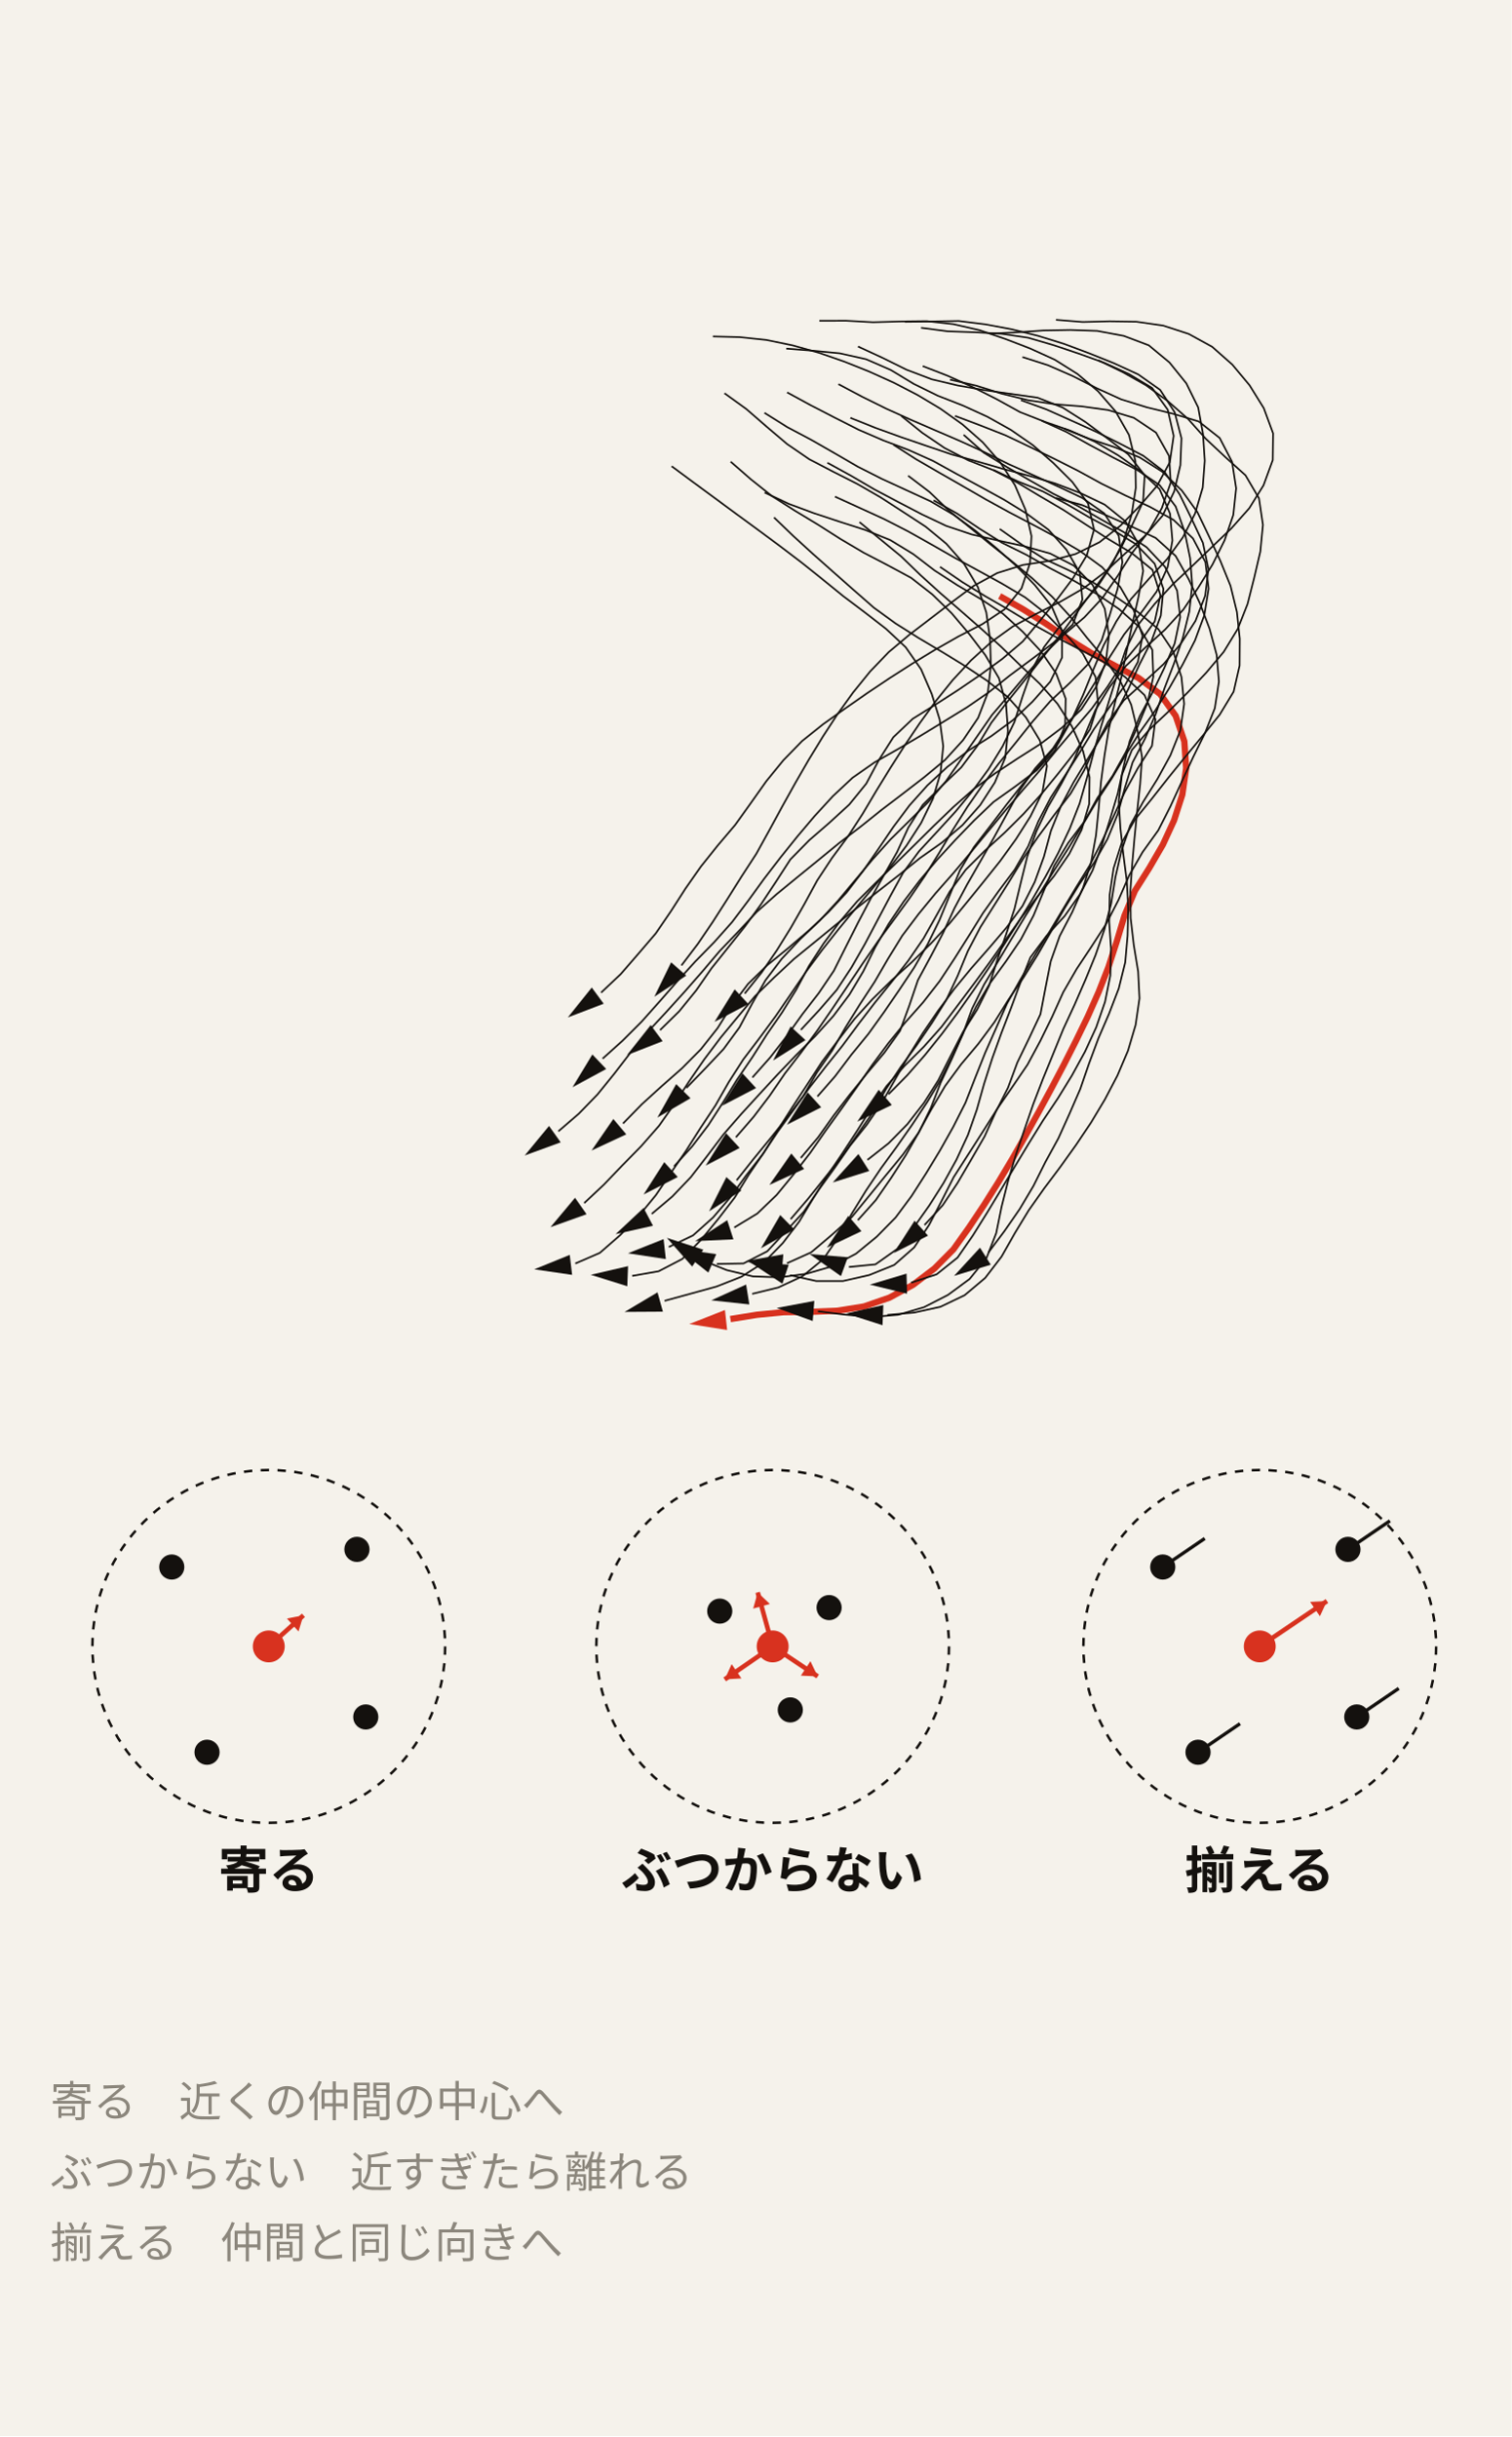
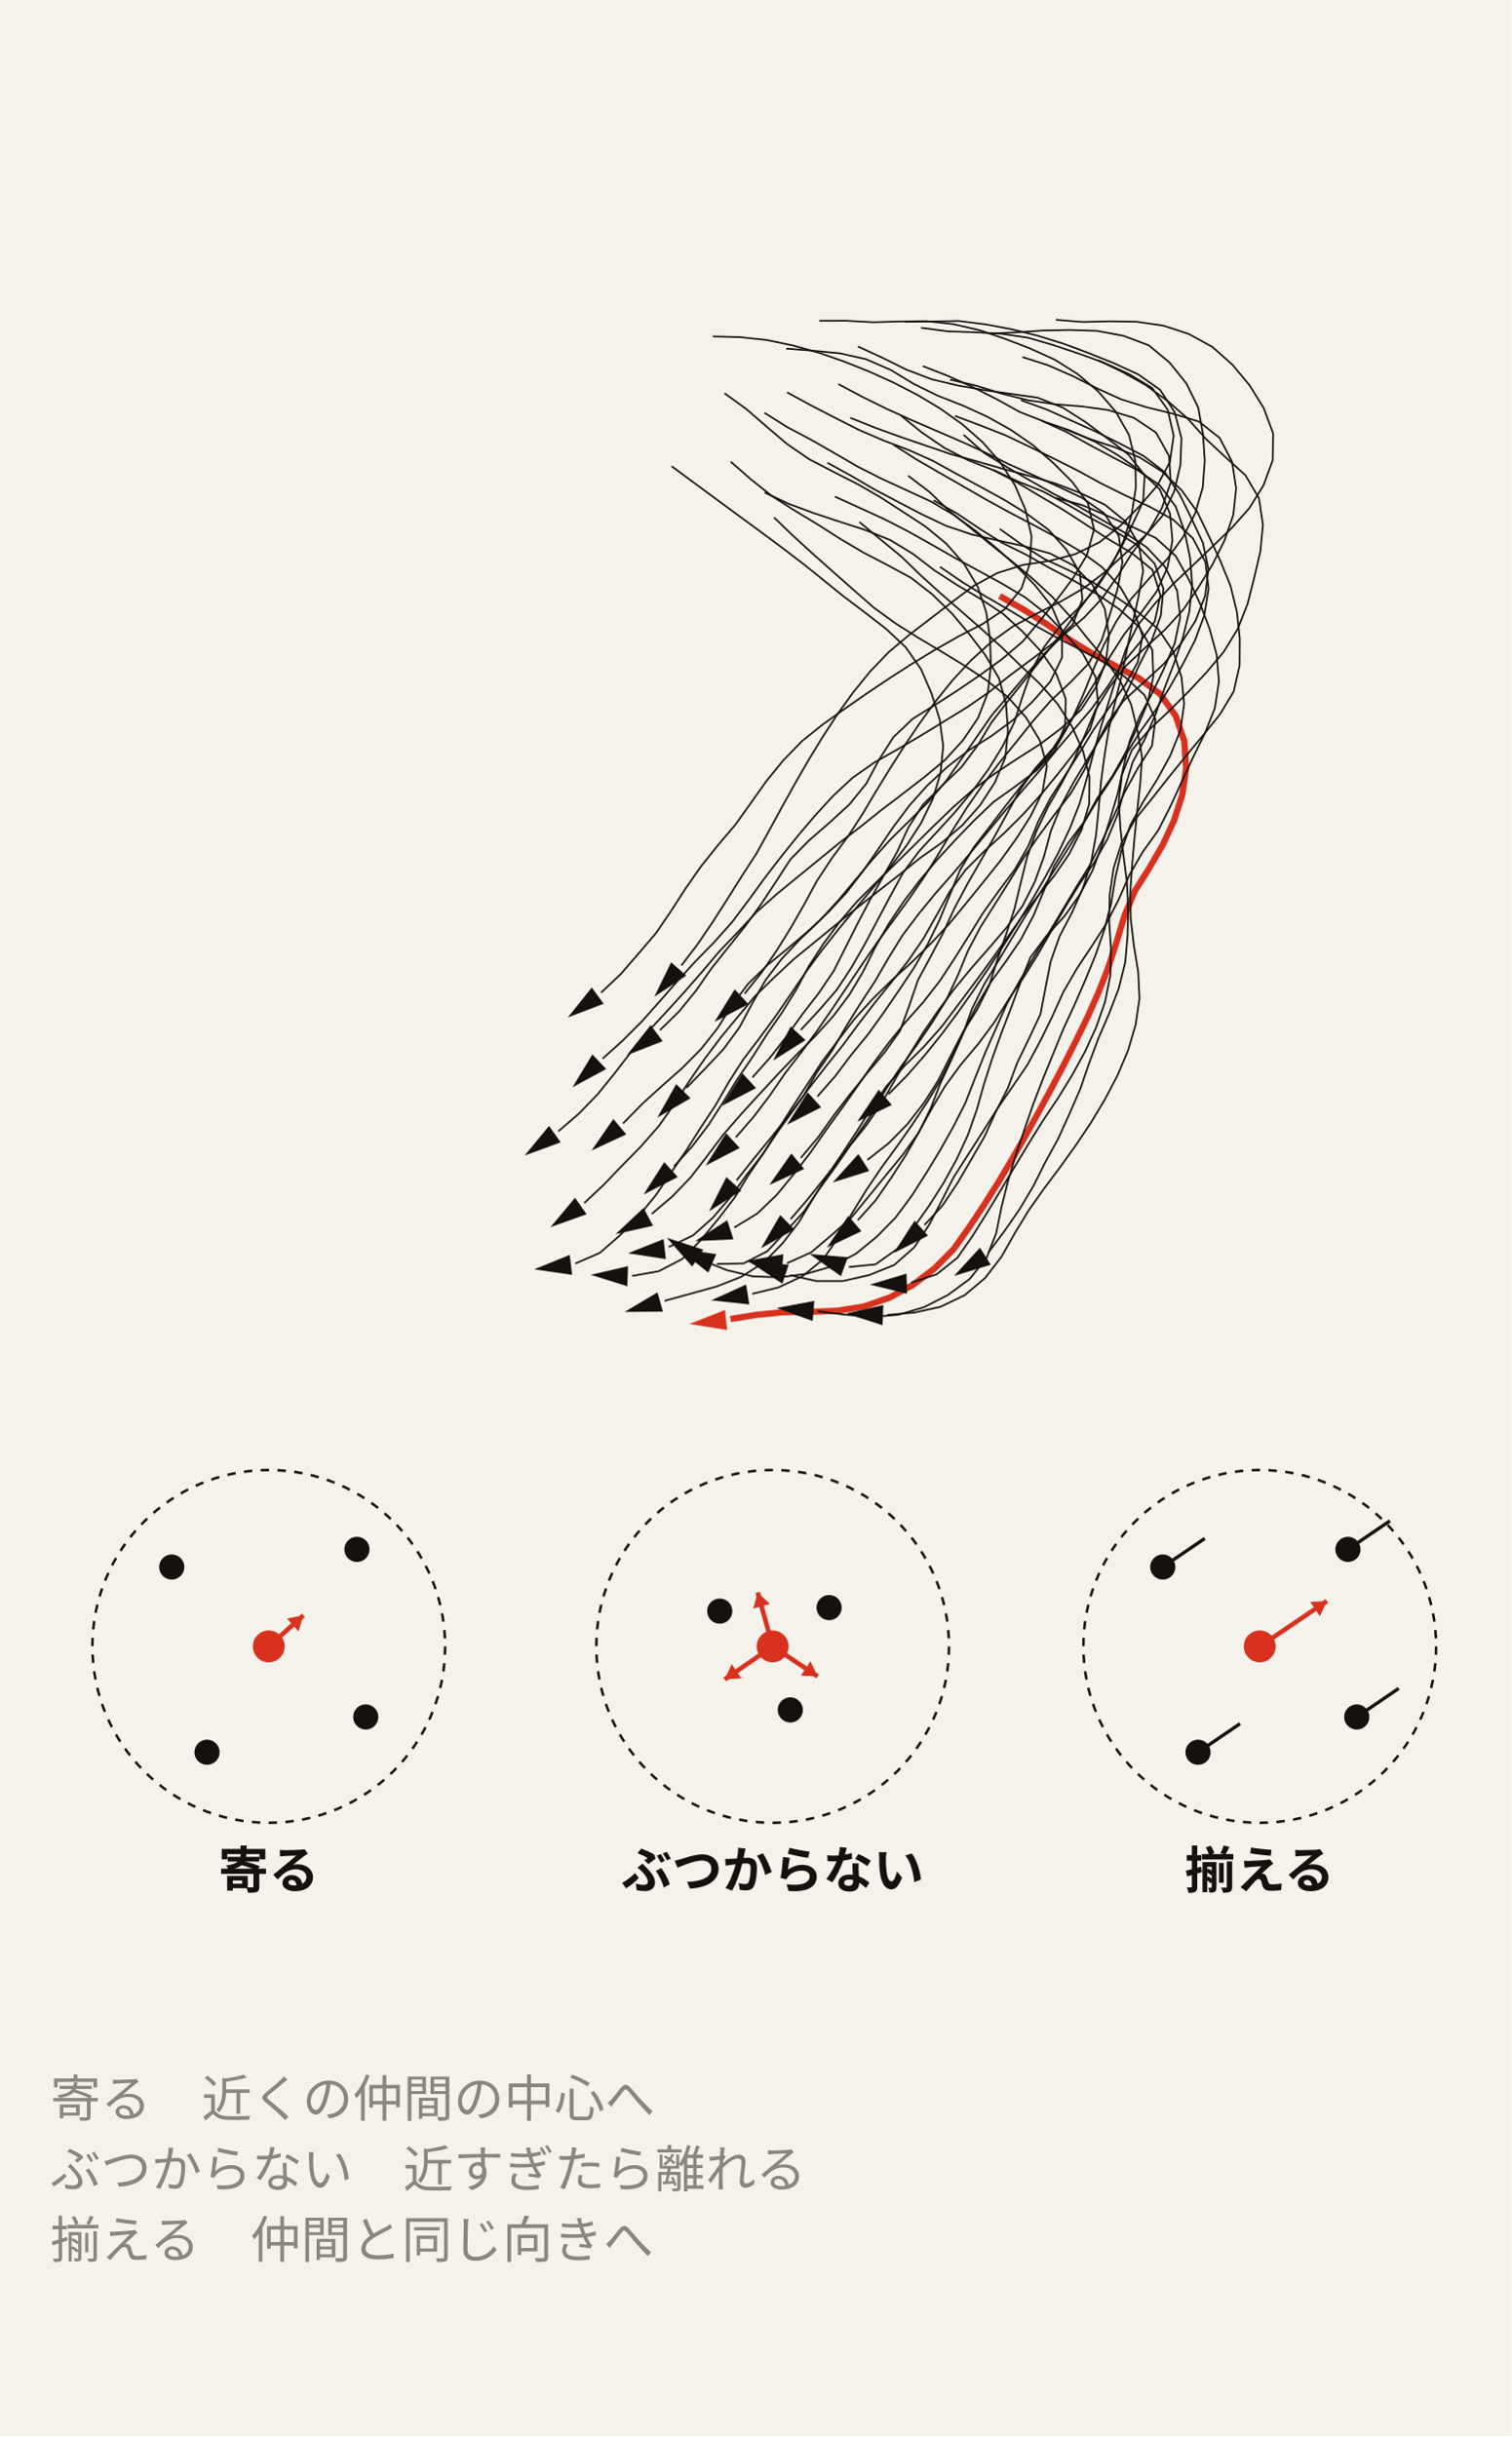
<svg xmlns="http://www.w3.org/2000/svg" viewBox="0 0 180 290" role="img">
  <rect x="0" y="0" width="180" height="290" fill="#f5f2eb" />
  <polyline points="119.03,70.96 121.82,72.53 124.53,74.24 127.18,76.05 129.91,77.73 132.73,79.24 135.57,80.71 138.14,82.62 139.99,85.22 141.02,88.25 141.24,91.44 140.78,94.60 139.80,97.65 138.46,100.56 136.85,103.33 135.14,106.04 133.90,108.99 132.98,112.06 131.99,115.11 130.82,118.09 129.52,121.02 128.12,123.90 126.67,126.76 125.18,129.59 123.66,132.41 122.10,135.22 120.51,138.00 118.87,140.75 117.16,143.46 115.38,146.13 113.52,148.74 111.27,151.01 108.72,152.95 105.91,154.48 102.89,155.53 99.73,156.04 96.52,156.17 93.32,156.21 90.13,156.52 86.97,157.03" fill="none" stroke="#d8321f" stroke-width="0.75" stroke-linejoin="round" />
  <polyline points="109.67,39.02 112.84,39.44 116.04,39.55 119.24,39.73 122.41,40.20 125.48,41.10 128.52,42.12 131.53,43.21 134.45,44.54 137.19,46.19 139.04,48.77 139.75,51.88 139.29,55.03 137.77,57.84 135.68,60.26 133.44,62.55 130.93,64.54 128.06,65.95 124.97,66.77 121.80,67.25 118.75,68.21 115.94,69.74 113.37,71.66 110.83,73.61 108.28,75.56 105.83,77.62 103.61,79.93 101.59,82.42 99.72,85.02 97.97,87.70 96.30,90.44 94.70,93.21 93.14,96.01 91.61,98.83 90.06,101.63 88.31,104.32 86.61,107.03 84.88,109.73 83.08,112.38 81.14,114.93" fill="none" stroke="#14110e" stroke-width="0.2" stroke-linejoin="round" />
  <polyline points="119.04,62.97 121.66,64.83 124.36,66.55 127.27,67.89 130.13,69.32 132.84,71.03 135.48,72.85 137.93,74.90 139.70,77.56 140.68,80.60 141.00,83.79 140.55,86.95 139.36,89.92 137.82,92.73 136.12,95.45 134.58,98.25 133.54,101.28 132.82,104.40 132.31,107.56 131.50,110.66 130.45,113.69 129.24,116.65 127.96,119.59 126.61,122.50 125.40,125.46 124.19,128.43 123.04,131.42 121.99,134.45 120.96,137.48 120.04,140.55 119.26,143.66 118.62,146.80 117.46,149.78 115.45,152.26 112.87,154.16 110.02,155.62 106.95,156.52 103.76,156.79 100.57,156.50 97.39,156.11" fill="none" stroke="#14110e" stroke-width="0.2" stroke-linejoin="round" />
  <polyline points="107.75,38.31 110.95,38.27 114.15,38.21 117.33,38.61 120.48,39.20 123.58,39.97 126.65,40.92 129.65,42.04 132.62,43.23 135.53,44.57 138.14,46.41 139.87,49.08 140.68,52.17 140.55,55.37 139.82,58.49 138.44,61.37 136.35,63.78 133.95,65.91 131.59,68.08 129.04,70.02 126.27,71.62 123.41,73.06 120.59,74.58 117.99,76.46 115.62,78.61 113.44,80.96 111.43,83.45 109.55,86.04 107.75,88.70 106.03,91.40 104.35,94.13 102.71,96.89 100.97,99.57 99.06,102.15 97.30,104.82 95.77,107.64 94.18,110.42 92.49,113.14 90.68,115.78 88.67,118.28" fill="none" stroke="#14110e" stroke-width="0.2" stroke-linejoin="round" />
  <polyline points="117.85,39.72 121.05,39.56 124.25,39.34 127.45,39.28 130.65,39.39 133.80,39.98 136.79,41.11 139.25,43.15 141.26,45.64 142.67,48.50 143.24,51.65 143.45,54.85 143.21,58.04 142.31,61.11 140.85,63.96 138.97,66.55 136.80,68.91 134.68,71.30 132.92,73.98 131.42,76.81 130.17,79.76 128.97,82.73 127.63,85.65 126.05,88.43 124.00,90.89 121.84,93.26 119.86,95.77 117.92,98.32 115.96,100.85 114.31,103.59 113.09,106.56 111.87,109.52 110.46,112.40 108.86,115.17 107.08,117.84 105.27,120.48 103.40,123.08 101.37,125.56 99.44,128.12 97.33,130.53" fill="none" stroke="#14110e" stroke-width="0.2" stroke-linejoin="round" />
  <polyline points="125.75,59.28 128.84,60.12 131.79,61.37 134.72,62.67 137.61,64.04 139.98,66.18 141.55,68.97 142.90,71.88 144.03,74.87 144.87,77.96 145.14,81.15 144.65,84.31 143.47,87.29 142.06,90.16 140.71,93.07 139.37,95.98 137.92,98.84 136.05,101.44 134.46,104.20 133.18,107.14 131.71,109.99 129.97,112.68 128.20,115.35 126.60,118.12 125.28,121.04 123.87,123.92 122.35,126.74 120.55,129.38 118.73,132.02 117.02,134.73 115.29,137.43 113.56,140.13 112.11,142.98 110.63,145.82 108.86,148.49 106.47,150.59 103.50,151.79 100.38,152.50 97.19,152.50 94.06,151.81" fill="none" stroke="#14110e" stroke-width="0.2" stroke-linejoin="round" />
  <polyline points="84.88,40.05 88.08,40.13 91.27,40.47 94.40,41.12 97.49,41.99 100.51,43.04 103.49,44.23 106.41,45.55 109.25,47.02 112.00,48.67 114.61,50.53 117.01,52.65 119.12,55.06 120.85,57.76 122.11,60.70 122.82,63.82 122.65,67.01 121.64,70.03 119.64,72.52 116.98,74.29 114.13,75.76 111.35,77.34 108.61,79.01 105.91,80.74 103.25,82.52 100.62,84.35 98.01,86.21 95.51,88.21 93.27,90.51 91.25,92.99 89.40,95.60 87.53,98.21 85.46,100.65 83.46,103.15 81.62,105.78 79.89,108.47 78.08,111.12 76.00,113.55 73.90,115.97 71.57,118.17" fill="none" stroke="#14110e" stroke-width="0.2" stroke-linejoin="round" />
  <polyline points="130.78,42.89 133.66,44.29 136.45,45.86 139.04,47.74 141.45,49.86 143.58,52.24 145.92,54.43 148.30,56.58 149.91,59.32 150.38,62.48 150.07,65.66 149.34,68.78 148.55,71.89 147.38,74.87 145.71,77.60 143.65,80.05 141.46,82.39 139.19,84.65 136.86,86.85 134.78,89.28 133.59,92.24 133.21,95.42 133.41,98.61 133.77,101.80 134.18,104.98 134.34,108.18 134.26,111.38 133.98,114.57 133.21,117.68 132.06,120.67 130.79,123.61 129.67,126.61 128.63,129.64 127.35,132.58 126.03,135.50 124.49,138.31 123.06,141.17 121.42,143.93 119.60,146.56 117.68,149.12" fill="none" stroke="#14110e" stroke-width="0.2" stroke-linejoin="round" />
  <polyline points="87.00,54.96 89.42,57.07 91.92,59.06 94.62,60.78 97.37,62.44 100.07,64.16 102.83,65.79 105.67,67.27 108.49,68.79 111.01,70.76 113.31,73.00 115.38,75.44 117.32,77.99 118.95,80.74 119.79,83.82 120.02,87.02 119.70,90.19 118.46,93.14 116.72,95.83 114.60,98.23 112.16,100.30 109.54,102.15 107.05,104.16 104.52,106.13 102.00,108.11 99.50,110.11 97.02,112.14 94.54,114.16 92.19,116.35 89.90,118.59 87.85,121.05 85.81,123.52 83.88,126.08 82.06,128.72 80.31,131.40 78.47,134.02 76.36,136.43 74.11,138.72 71.90,141.03 69.56,143.22" fill="none" stroke="#14110e" stroke-width="0.2" stroke-linejoin="round" />
  <polyline points="113.72,49.51 116.72,50.64 119.70,51.81 122.60,53.19 125.48,54.59 128.34,56.03 131.15,57.57 134.02,58.99 136.93,60.34 139.73,61.89 142.05,64.10 143.53,66.91 143.91,70.08 143.40,73.24 142.29,76.24 140.83,79.09 139.25,81.88 137.55,84.60 135.69,87.21 134.01,89.93 132.37,92.68 130.60,95.36 128.96,98.11 127.30,100.85 125.57,103.54 123.87,106.26 122.15,108.96 120.48,111.70 118.84,114.45 117.18,117.20 115.76,120.06 114.66,123.07 113.36,126.00 112.00,128.90 110.84,131.89 109.43,134.76 107.84,137.54 106.10,140.24 104.28,142.87 102.14,145.26" fill="none" stroke="#14110e" stroke-width="0.2" stroke-linejoin="round" />
  <polyline points="99.83,45.73 102.66,47.23 105.53,48.65 108.45,49.97 111.39,51.24 114.34,52.51 117.25,53.84 120.12,55.26 123.05,56.57 125.96,57.90 128.86,59.27 131.48,61.11 133.21,63.78 133.64,66.93 133.08,70.08 132.16,73.15 131.19,76.20 129.62,78.99 127.40,81.28 125.06,83.47 122.96,85.89 120.96,88.39 118.94,90.87 117.01,93.43 115.18,96.07 113.47,98.77 111.83,101.53 110.14,104.25 108.33,106.89 106.44,109.48 104.54,112.06 102.72,114.70 100.94,117.36 99.15,120.02 97.33,122.66 95.43,125.24 93.47,127.78 91.66,130.42 89.72,132.97 87.62,135.39" fill="none" stroke="#14110e" stroke-width="0.2" stroke-linejoin="round" />
  <polyline points="108.13,56.63 110.68,58.57 112.99,60.79 115.49,62.80 117.97,64.83 120.48,66.82 122.94,68.87 125.29,71.05 127.45,73.41 129.43,75.93 131.50,78.38 133.35,80.99 134.69,83.89 135.45,87.00 135.99,90.16 135.76,93.34 135.41,96.53 135.09,99.72 134.81,102.91 134.59,106.10 134.63,109.31 135.00,112.49 135.52,115.65 135.68,118.85 135.22,122.01 134.31,125.08 133.06,128.03 131.57,130.87 129.92,133.62 128.14,136.28 126.27,138.89 124.35,141.45 122.50,144.07 120.84,146.80 119.26,149.59 117.31,152.13 114.86,154.19 111.98,155.57 108.85,156.26 105.66,156.54" fill="none" stroke="#14110e" stroke-width="0.2" stroke-linejoin="round" />
  <polyline points="93.72,46.71 96.53,48.24 99.38,49.71 102.24,51.16 105.18,52.43 108.18,53.56 111.10,54.87 113.91,56.42 116.73,57.94 119.54,59.48 122.27,61.16 124.84,63.06 126.98,65.44 128.58,68.20 128.88,71.37 127.74,74.33 125.42,76.53 122.87,78.46 120.29,80.37 117.79,82.37 115.15,84.19 112.42,85.87 109.69,87.54 106.93,89.17 104.14,90.75 101.52,92.58 99.18,94.77 97.01,97.13 94.94,99.58 92.93,102.08 90.98,104.62 89.10,107.21 87.17,109.77 85.04,112.16 82.80,114.45 80.64,116.82 78.53,119.23 76.40,121.62 74.13,123.89 71.75,126.03" fill="none" stroke="#14110e" stroke-width="0.2" stroke-linejoin="round" />
  <polyline points="97.56,38.19 100.75,38.18 103.95,38.36 107.15,38.27 110.35,38.23 113.53,38.59 116.65,39.31 119.68,40.34 122.67,41.49 125.59,42.82 128.30,44.52 130.75,46.58 132.85,49.00 134.43,51.78 135.19,54.88 135.24,58.08 134.75,61.24 133.82,64.31 132.42,67.19 130.66,69.86 128.54,72.27 126.24,74.49 124.31,77.04 122.82,79.88 121.76,82.90 120.79,85.95 119.39,88.83 117.71,91.56 115.82,94.14 113.78,96.61 111.61,98.98 109.44,101.33 107.53,103.90 105.99,106.71 104.49,109.54 102.99,112.37 101.40,115.15 99.64,117.83 97.54,120.25 95.36,122.60" fill="none" stroke="#14110e" stroke-width="0.2" stroke-linejoin="round" />
  <polyline points="101.25,49.74 104.23,50.93 107.24,52.02 110.27,53.06 113.30,54.09 116.39,54.94 119.47,55.83 122.57,56.65 125.64,57.55 128.64,58.69 131.53,60.07 134.01,62.06 135.60,64.83 136.12,67.97 135.55,71.11 134.84,74.23 134.18,77.37 133.55,80.51 132.77,83.62 132.04,86.74 131.52,89.90 131.10,93.08 130.82,96.27 130.50,99.45 129.93,102.61 128.97,105.66 127.67,108.59 126.18,111.43 125.11,114.44 124.49,117.59 123.89,120.73 122.53,123.62 121.13,126.50 120.02,129.50 118.57,132.36 117.24,135.28 115.64,138.05 114.02,140.82 112.25,143.48 110.08,145.84" fill="none" stroke="#14110e" stroke-width="0.2" stroke-linejoin="round" />
  <polyline points="114.74,51.76 117.14,53.89 119.86,55.58 122.63,57.19 125.41,58.77 128.28,60.20 131.05,61.80 133.85,63.37 136.52,65.14 138.71,67.47 140.16,70.31 140.53,73.48 139.87,76.60 138.62,79.55 137.23,82.44 135.72,85.26 134.51,88.23 133.77,91.35 133.09,94.48 132.17,97.55 131.21,100.60 130.10,103.61 128.61,106.44 126.76,109.06 124.60,111.42 122.69,113.98 121.51,116.96 120.40,119.96 119.25,122.95 118.16,125.96 117.18,129.01 116.31,132.10 115.25,135.12 113.90,138.03 112.35,140.83 110.63,143.54 108.78,146.15 106.82,148.69 104.24,150.52 101.08,150.83" fill="none" stroke="#14110e" stroke-width="0.2" stroke-linejoin="round" />
  <polyline points="91.04,58.63 93.94,59.99 96.94,61.10 99.99,62.11 103.03,63.09 106.00,64.29 108.74,65.96 111.28,67.91 113.97,69.65 116.73,71.28 119.40,73.04 121.77,75.20 123.95,77.54 125.76,80.18 126.89,83.17 126.83,86.35 125.63,89.30 123.48,91.67 120.92,93.60 118.31,95.46 115.99,97.67 113.77,99.97 111.60,102.33 109.54,104.78 107.60,107.33 105.81,109.99 104.21,112.77 102.79,115.64 101.15,118.39 99.23,120.95 97.08,123.33 94.81,125.59 92.59,127.91 90.42,130.26 88.26,132.62 86.15,135.04 84.22,137.59 82.26,140.13 80.05,142.44 77.60,144.51" fill="none" stroke="#14110e" stroke-width="0.2" stroke-linejoin="round" />
  <polyline points="124.04,50.09 126.96,51.41 129.76,52.97 132.58,54.48 135.43,55.96 138.08,57.75 139.99,60.30 141.06,63.31 141.71,66.45 141.96,69.64 141.61,72.82 140.84,75.94 139.80,78.96 138.65,81.96 137.62,84.99 136.34,87.93 134.86,90.76 133.93,93.83 133.09,96.92 131.87,99.88 130.30,102.67 128.49,105.31 126.81,108.04 125.20,110.81 123.60,113.59 121.91,116.31 120.11,118.96 118.41,121.68 116.50,124.25 114.44,126.70 112.54,129.28 110.91,132.04 109.37,134.85 107.51,137.45 105.47,139.93 103.45,142.41 101.42,144.89 99.03,147.02 96.58,149.09 93.70,150.39" fill="none" stroke="#14110e" stroke-width="0.2" stroke-linejoin="round" />
  <polyline points="79.97,55.50 82.55,57.41 85.13,59.31 87.71,61.21 90.29,63.10 92.87,65.01 95.42,66.95 97.92,68.95 100.41,70.97 102.97,72.90 105.50,74.86 107.84,77.05 109.67,79.67 110.94,82.61 111.89,85.67 112.31,88.83 111.99,92.02 111.08,95.09 109.68,97.97 107.94,100.66 106.00,103.21 103.96,105.68 101.90,108.13 99.86,110.60 97.87,113.12 95.97,115.69 94.16,118.34 92.35,120.98 90.45,123.56 88.51,126.11 86.78,128.81 85.19,131.59 83.42,134.26 81.70,136.97 79.89,139.61 78.10,142.27 76.07,144.74 73.84,147.04 71.42,149.15 68.50,150.42" fill="none" stroke="#14110e" stroke-width="0.2" stroke-linejoin="round" />
  <polyline points="102.16,41.25 105.07,42.59 107.94,44.01 110.94,45.15 114.05,45.89 117.21,46.44 120.38,46.89 123.55,47.34 126.52,48.51 129.23,50.23 131.80,52.14 134.34,54.09 136.30,56.58 136.11,59.72 134.75,62.63 133.34,65.51 131.66,68.23 129.77,70.81 127.87,73.40 125.98,75.98 123.97,78.49 121.99,81.00 119.98,83.50 118.04,86.04 116.38,88.78 114.46,91.35 112.15,93.56 109.88,95.81 108.16,98.51 106.82,101.42 105.24,104.21 103.66,107.00 102.17,109.83 100.73,112.69 99.29,115.56 97.50,118.21 95.54,120.74 93.67,123.35 91.71,125.88 89.59,128.27" fill="none" stroke="#14110e" stroke-width="0.2" stroke-linejoin="round" />
  <polyline points="126.72,51.04 129.69,52.23 132.73,53.24 135.70,54.45 138.40,56.16 140.71,58.38 142.58,60.97 143.96,63.86 145.31,66.77 146.52,69.74 147.28,72.85 147.62,76.03 147.60,79.24 146.89,82.34 145.23,85.08 143.22,87.57 141.18,90.04 139.16,92.53 137.18,95.05 135.16,97.54 133.57,100.31 132.60,103.36 132.13,106.53 132.07,109.73 132.29,112.93 132.21,116.13 131.58,119.26 130.53,122.29 129.19,125.20 127.65,128.01 125.97,130.74 124.19,133.40 122.50,136.12 120.84,138.87 119.20,141.62 117.54,144.36 115.84,147.08 114.02,149.71 111.53,151.70 108.49,152.70" fill="none" stroke="#14110e" stroke-width="0.2" stroke-linejoin="round" />
  <polyline points="118.28,55.94 121.18,57.30 124.15,58.49 126.98,59.99 129.74,61.61 132.57,63.12 135.29,64.81 137.49,67.11 138.53,70.11 138.22,73.28 137.12,76.29 135.66,79.14 134.34,82.05 132.87,84.90 131.17,87.62 129.51,90.36 127.85,93.10 126.34,95.93 125.14,98.89 124.30,101.99 123.21,104.99 121.75,107.85 119.85,110.42 117.77,112.86 115.65,115.27 113.62,117.74 111.71,120.31 109.90,122.96 108.20,125.68 106.61,128.45 105.03,131.25 103.22,133.88 101.22,136.39 99.39,139.02 97.51,141.61 95.70,144.26 93.54,146.62 91.36,148.96 88.53,150.41 85.35,150.47" fill="none" stroke="#14110e" stroke-width="0.2" stroke-linejoin="round" />
  <polyline points="125.73,38.07 128.92,38.33 132.13,38.25 135.33,38.30 138.50,38.76 141.54,39.75 144.34,41.29 146.74,43.41 148.79,45.87 150.48,48.59 151.59,51.59 151.55,54.77 150.45,57.77 148.76,60.49 146.63,62.89 144.32,65.10 142.01,67.33 139.68,69.52 137.50,71.88 135.51,74.39 134.07,77.25 133.05,80.28 132.09,83.34 131.14,86.40 130.25,89.48 129.43,92.58 128.55,95.66 127.38,98.64 126.01,101.53 124.49,104.36 122.89,107.13 121.21,109.86 119.49,112.56 117.73,115.24 115.92,117.89 114.07,120.51 112.16,123.07 110.15,125.58 108.04,127.99 105.79,130.27" fill="none" stroke="#14110e" stroke-width="0.2" stroke-linejoin="round" />
  <polyline points="106.38,52.94 109.08,54.67 111.86,56.28 114.64,57.87 117.41,59.47 120.22,61.01 123.06,62.50 125.88,64.01 128.65,65.63 131.23,67.52 133.39,69.88 134.99,72.65 136.04,75.67 135.50,78.78 133.95,81.58 132.10,84.19 130.25,86.81 128.59,89.55 126.86,92.25 125.12,94.94 123.64,97.78 122.43,100.74 120.83,103.52 118.91,106.08 117.05,108.69 115.36,111.41 113.65,114.12 111.89,116.79 109.92,119.32 107.79,121.72 105.77,124.20 103.86,126.77 102.03,129.41 100.18,132.02 98.30,134.62 96.47,137.25 94.51,139.78 92.47,142.26 90.17,144.47 87.43,146.13" fill="none" stroke="#14110e" stroke-width="0.2" stroke-linejoin="round" />
  <polyline points="121.57,47.64 124.58,48.73 127.51,50.04 130.43,51.36 133.30,52.78 136.14,54.26 138.68,56.20 140.46,58.85 141.87,61.72 143.23,64.62 143.89,67.75 143.50,70.92 142.35,73.91 140.62,76.60 138.56,79.05 136.20,81.22 133.83,83.36 131.94,85.95 130.45,88.78 129.10,91.69 127.49,94.46 125.54,97.00 123.64,99.57 121.83,102.22 120.16,104.96 118.45,107.67 116.74,110.37 115.25,113.21 114.03,116.17 112.66,119.07 110.96,121.78 109.15,124.43 107.26,127.01 105.48,129.68 103.91,132.47 102.07,135.09 100.23,137.71 98.22,140.21 96.22,142.71 94.14,145.14" fill="none" stroke="#14110e" stroke-width="0.2" stroke-linejoin="round" />
  <polyline points="113.12,45.19 116.24,45.91 119.30,46.87 122.41,47.64 125.58,48.12 128.77,48.37 131.94,48.81 135.01,49.74 137.65,51.50 139.20,54.28 139.40,57.45 138.35,60.47 136.78,63.26 134.82,65.80 133.12,68.51 131.30,71.14 129.12,73.49 126.67,75.56 124.38,77.80 122.28,80.22 120.22,82.66 118.13,85.10 116.30,87.73 114.47,90.36 112.64,92.99 110.57,95.43 108.30,97.69 106.02,99.94 103.88,102.33 101.82,104.78 99.77,107.24 97.60,109.60 95.28,111.80 93.08,114.14 91.15,116.69 89.56,119.47 88.05,122.30 86.16,124.88 83.96,127.21 81.73,129.51" fill="none" stroke="#14110e" stroke-width="0.2" stroke-linejoin="round" />
  <polyline points="111.16,59.56 113.96,61.13 116.61,62.92 119.33,64.62 122.20,66.04 124.99,67.62 127.83,69.11 130.60,70.71 133.25,72.51 135.64,74.63 137.21,77.37 137.33,80.56 136.64,83.68 135.40,86.64 134.05,89.54 132.49,92.34 130.68,94.98 129.13,97.78 127.20,100.34 125.53,103.07 124.30,106.02 123.07,108.98 121.57,111.81 119.77,114.46 117.88,117.05 116.25,119.81 114.83,122.68 113.48,125.59 112.06,128.46 110.40,131.20 108.63,133.87 106.79,136.49 104.90,139.08 103.11,141.74 101.43,144.47 99.85,147.25 98.04,149.89 95.57,151.92 92.67,153.27 89.56,154.03" fill="none" stroke="#14110e" stroke-width="0.2" stroke-linejoin="round" />
  <polyline points="111.93,67.48 114.58,69.29 117.31,70.97 120.08,72.57 122.82,74.23 125.62,75.78 128.47,77.26 131.31,78.74 133.94,80.57 136.28,82.75 137.58,85.64 137.17,88.79 135.46,91.49 133.92,94.30 132.59,97.21 131.23,100.11 129.78,102.97 128.10,105.69 126.45,108.44 124.80,111.19 123.11,113.91 121.47,116.67 119.91,119.46 118.61,122.39 117.31,125.32 116.12,128.30 114.96,131.28 113.51,134.14 111.94,136.93 110.28,139.67 108.55,142.37 106.64,144.94 104.40,147.22 101.92,149.25 99.09,150.75 96.02,151.64 92.84,152.06 89.65,151.95 86.53,151.20 83.56,150.01" fill="none" stroke="#14110e" stroke-width="0.2" stroke-linejoin="round" />
  <polyline points="91.02,49.14 93.73,50.84 96.56,52.34 99.34,53.93 102.11,55.54 104.97,56.99 107.88,58.33 110.79,59.67 113.56,61.29 116.15,63.18 118.61,65.23 121.00,67.36 123.23,69.66 125.22,72.17 126.47,75.10 126.46,78.27 125.06,81.14 122.94,83.53 120.61,85.73 118.03,87.63 115.32,89.34 112.79,91.30 110.44,93.48 108.30,95.87 106.38,98.43 104.58,101.08 102.75,103.71 100.80,106.25 98.62,108.60 96.28,110.79 93.85,112.87 91.36,114.90 89.07,117.13 87.14,119.69 85.44,122.40 83.45,124.91 81.19,127.19 78.79,129.30 76.42,131.46 74.18,133.75" fill="none" stroke="#14110e" stroke-width="0.2" stroke-linejoin="round" />
  <polyline points="86.26,46.81 88.86,48.69 91.28,50.79 93.72,52.86 96.36,54.67 99.20,56.15 102.06,57.60 104.84,59.20 107.53,60.94 110.21,62.69 112.68,64.73 114.80,67.13 116.43,69.88 117.44,72.91 117.89,76.09 117.98,79.29 117.62,82.47 116.47,85.45 114.68,88.10 112.52,90.47 110.06,92.51 107.52,94.47 104.97,96.41 102.47,98.41 99.92,100.36 97.44,102.39 94.96,104.41 92.48,106.44 90.09,108.57 87.90,110.91 85.68,113.23 83.61,115.67 81.50,118.08 79.35,120.45 77.17,122.80 75.11,125.26 73.16,127.80 71.14,130.29 68.91,132.59 66.48,134.68" fill="none" stroke="#14110e" stroke-width="0.2" stroke-linejoin="round" />
  <polyline points="92.16,61.60 94.47,63.82 96.84,65.98 99.24,68.11 101.64,70.23 104.05,72.34 106.64,74.22 109.35,75.93 112.11,77.57 114.84,79.24 117.51,81.02 120.02,83.00 122.15,85.39 123.81,88.13 124.66,91.19 124.12,94.33 122.69,97.20 120.97,99.90 119.09,102.50 117.09,105.00 115.07,107.49 113.04,109.96 110.85,112.31 108.56,114.55 106.18,116.69 103.89,118.94 101.74,121.31 99.79,123.85 97.87,126.41 96.12,129.10 94.36,131.78 92.64,134.48 90.96,137.20 89.15,139.85 87.47,142.58 85.52,145.11 83.48,147.59 81.25,149.87 78.42,151.34 75.27,151.89" fill="none" stroke="#14110e" stroke-width="0.2" stroke-linejoin="round" />
  <polyline points="93.62,41.50 96.81,41.75 100.00,42.06 103.12,42.76 106.06,44.04 108.80,45.70 111.67,47.11 114.66,48.28 117.57,49.61 120.36,51.17 123.00,53.00 125.41,55.11 127.68,57.37 129.56,59.95 130.27,63.04 129.41,66.10 127.76,68.84 125.83,71.40 123.83,73.90 121.78,76.36 119.34,78.44 116.75,80.32 114.10,82.13 111.41,83.86 108.69,85.56 106.37,87.76 104.66,90.46 103.15,93.28 101.13,95.77 98.77,97.93 96.35,100.03 94.11,102.31 92.37,105.00 90.60,107.67 88.72,110.26 86.72,112.77 84.72,115.27 82.89,117.91 80.87,120.39 78.59,122.63" fill="none" stroke="#14110e" stroke-width="0.2" stroke-linejoin="round" />
  <polyline points="107.31,49.51 109.81,51.52 112.46,53.32 115.30,54.80 118.28,55.97 121.12,57.44 123.87,59.09 126.63,60.71 129.32,62.46 132.01,64.20 134.76,65.84 137.23,67.84 138.18,70.86 137.50,73.97 135.65,76.57 133.61,79.04 131.88,81.74 130.01,84.34 127.93,86.78 125.86,89.22 123.83,91.70 121.73,94.12 119.65,96.56 117.61,99.02 115.57,101.50 113.51,103.95 111.39,106.35 109.36,108.83 107.43,111.39 105.75,114.12 104.14,116.89 102.38,119.57 100.69,122.29 99.09,125.06 97.26,127.69 95.65,130.47 93.73,133.02 91.73,135.52 89.70,138.00 87.71,140.51" fill="none" stroke="#14110e" stroke-width="0.2" stroke-linejoin="round" />
  <polyline points="102.34,62.15 104.81,64.19 107.28,66.22 109.59,68.45 111.96,70.60 114.38,72.70 116.79,74.81 119.17,76.96 121.47,79.19 123.80,81.39 125.92,83.79 127.64,86.49 128.96,89.41 129.73,92.52 129.69,95.71 128.79,98.78 127.33,101.63 125.52,104.27 123.51,106.76 121.56,109.31 119.71,111.92 117.86,114.53 115.96,117.12 114.04,119.68 112.11,122.24 109.98,124.63 107.70,126.89 105.57,129.28 103.76,131.92 102.05,134.63 100.30,137.31 98.50,139.97 96.81,142.69 95.16,145.43 93.21,147.98 90.98,150.27 88.28,151.99 85.31,153.16 82.22,154.01 79.13,154.86" fill="none" stroke="#14110e" stroke-width="0.2" stroke-linejoin="round" />
  <polyline points="121.74,42.50 124.79,43.48 127.72,44.76 130.58,46.21 133.50,47.54 136.56,48.49 139.67,49.25 142.73,50.17 145.23,52.14 146.70,54.97 147.19,58.13 146.85,61.30 145.81,64.33 144.38,67.19 142.70,69.92 140.90,72.57 138.74,74.93 136.37,77.09 134.04,79.29 132.10,81.83 130.42,84.56 129.18,87.51 127.89,90.45 126.39,93.28 124.79,96.05 123.41,98.95 122.32,101.96 121.55,105.07 120.80,108.18 119.80,111.23 118.76,114.25 117.79,117.31 116.36,120.17 114.65,122.88 113.18,125.73 111.73,128.59 110.02,131.29 108.05,133.82 105.81,136.10 103.29,138.08" fill="none" stroke="#14110e" stroke-width="0.2" stroke-linejoin="round" />
  <polyline points="109.87,43.58 112.86,44.74 115.78,46.06 118.64,47.50 121.44,49.05 124.42,50.22 127.45,51.27 130.37,52.58 133.14,54.20 135.76,56.05 138.08,58.23 139.32,61.16 139.60,64.35 139.04,67.49 137.73,70.41 135.84,72.99 133.86,75.51 132.14,78.21 130.55,80.99 128.85,83.71 127.13,86.41 125.38,89.09 123.25,91.48 121.41,94.10 119.88,96.92 118.34,99.73 116.75,102.51 115.16,105.29 113.65,108.12 112.31,111.03 110.82,113.87 109.30,116.68 108.27,119.71 107.17,122.71 105.31,125.31 103.25,127.76 101.23,130.25 99.27,132.79 97.41,135.40 95.35,137.85" fill="none" stroke="#14110e" stroke-width="0.2" stroke-linejoin="round" />
  <polyline points="98.52,55.09 101.33,56.63 104.10,58.25 106.93,59.75 109.77,61.23 112.66,62.60 115.70,63.62 118.82,64.34 121.95,65.02 125.04,65.89 127.87,67.34 130.10,69.63 131.55,72.48 132.05,75.63 131.68,78.80 130.51,81.78 128.76,84.45 126.43,86.64 123.87,88.57 121.17,90.29 118.49,92.06 115.91,93.96 113.51,96.08 111.20,98.30 108.93,100.55 106.64,102.80 104.34,105.03 102.07,107.29 99.99,109.73 98.08,112.30 96.33,114.98 94.81,117.81 93.12,120.53 91.30,123.16 89.58,125.86 87.77,128.51 86.09,131.24 84.35,133.93 82.41,136.48 80.26,138.85" fill="none" stroke="#14110e" stroke-width="0.2" stroke-linejoin="round" />
  <polyline points="99.42,59.12 102.34,60.45 105.25,61.78 108.10,63.24 110.90,64.81 113.68,66.40 116.49,67.93 119.30,69.47 122.06,71.11 124.58,73.08 126.80,75.39 128.93,77.79 130.45,80.59 130.75,83.76 129.80,86.80 128.05,89.48 126.07,92.00 124.04,94.48 121.90,96.86 119.63,99.12 117.26,101.28 114.99,103.54 113.10,106.12 111.54,108.92 109.97,111.71 108.16,114.35 106.18,116.88 104.17,119.37 102.22,121.91 100.31,124.49 98.31,126.99 96.35,129.52 94.49,132.13 92.61,134.72 90.83,137.39 88.86,139.91 86.98,142.51 84.90,144.94 82.52,147.07 79.63,148.45" fill="none" stroke="#14110e" stroke-width="0.2" stroke-linejoin="round" />
  <path d="M82.07 157.62 L86.32 155.95 L86.58 158.33 Z" fill="#d8321f" stroke="none" stroke-width="0.25" stroke-linejoin="round" />
  <path d="M77.91 118.66 L79.91 114.56 L81.71 116.14 Z" fill="#14110e" stroke="none" stroke-width="0.25" stroke-linejoin="round" />
  <path d="M92.47 155.71 L96.96 154.87 L96.77 157.26 Z" fill="#14110e" stroke="none" stroke-width="0.25" stroke-linejoin="round" />
  <path d="M85.07 121.65 L87.48 117.78 L89.11 119.53 Z" fill="#14110e" stroke="none" stroke-width="0.25" stroke-linejoin="round" />
  <path d="M93.71 133.89 L96.17 130.04 L97.78 131.82 Z" fill="#14110e" stroke="none" stroke-width="0.25" stroke-linejoin="round" />
  <path d="M89.36 150.30 L93.91 150.55 L93.16 152.82 Z" fill="#14110e" stroke="none" stroke-width="0.25" stroke-linejoin="round" />
  <path d="M67.61 121.12 L70.46 117.56 L71.88 119.49 Z" fill="#14110e" stroke="none" stroke-width="0.25" stroke-linejoin="round" />
  <path d="M113.60 151.89 L116.69 148.53 L117.97 150.56 Z" fill="#14110e" stroke="none" stroke-width="0.25" stroke-linejoin="round" />
  <path d="M65.54 146.09 L68.47 142.59 L69.84 144.55 Z" fill="#14110e" stroke="none" stroke-width="0.25" stroke-linejoin="round" />
  <path d="M98.45 148.53 L101.01 144.75 L102.57 146.57 Z" fill="#14110e" stroke="none" stroke-width="0.25" stroke-linejoin="round" />
  <path d="M84.02 138.76 L86.45 134.90 L88.07 136.66 Z" fill="#14110e" stroke="none" stroke-width="0.25" stroke-linejoin="round" />
  <path d="M100.73 156.37 L105.18 155.36 L105.08 157.76 Z" fill="#14110e" stroke="none" stroke-width="0.25" stroke-linejoin="round" />
  <path d="M68.17 129.43 L70.53 125.53 L72.18 127.26 Z" fill="#14110e" stroke="none" stroke-width="0.25" stroke-linejoin="round" />
  <path d="M92.05 126.25 L94.14 122.20 L95.91 123.82 Z" fill="#14110e" stroke="none" stroke-width="0.25" stroke-linejoin="round" />
  <path d="M106.43 149.16 L108.90 145.32 L110.50 147.10 Z" fill="#14110e" stroke="none" stroke-width="0.25" stroke-linejoin="round" />
  <path d="M96.40 149.29 L100.95 149.67 L100.13 151.92 Z" fill="#14110e" stroke="none" stroke-width="0.25" stroke-linejoin="round" />
  <path d="M73.30 146.92 L76.63 143.80 L77.75 145.92 Z" fill="#14110e" stroke="none" stroke-width="0.25" stroke-linejoin="round" />
  <path d="M88.78 150.12 L93.27 149.32 L93.06 151.71 Z" fill="#14110e" stroke="none" stroke-width="0.25" stroke-linejoin="round" />
  <path d="M63.61 151.11 L67.84 149.39 L68.12 151.77 Z" fill="#14110e" stroke="none" stroke-width="0.25" stroke-linejoin="round" />
  <path d="M85.97 131.64 L88.40 127.77 L90.02 129.53 Z" fill="#14110e" stroke="none" stroke-width="0.25" stroke-linejoin="round" />
  <path d="M103.57 152.93 L107.94 151.62 L108.00 154.01 Z" fill="#14110e" stroke="none" stroke-width="0.25" stroke-linejoin="round" />
  <path d="M80.76 148.67 L85.28 149.30 L84.34 151.50 Z" fill="#14110e" stroke="none" stroke-width="0.25" stroke-linejoin="round" />
  <path d="M102.08 133.52 L104.63 129.73 L106.19 131.54 Z" fill="#14110e" stroke="none" stroke-width="0.25" stroke-linejoin="round" />
  <path d="M82.77 147.75 L86.59 145.26 L87.33 147.54 Z" fill="#14110e" stroke="none" stroke-width="0.25" stroke-linejoin="round" />
  <path d="M90.61 148.60 L92.90 144.65 L94.58 146.36 Z" fill="#14110e" stroke="none" stroke-width="0.25" stroke-linejoin="round" />
  <path d="M78.27 133.04 L80.51 129.06 L82.22 130.74 Z" fill="#14110e" stroke="none" stroke-width="0.25" stroke-linejoin="round" />
  <path d="M84.69 154.80 L88.84 152.92 L89.22 155.29 Z" fill="#14110e" stroke="none" stroke-width="0.25" stroke-linejoin="round" />
  <path d="M79.40 147.36 L83.74 148.77 L82.42 150.78 Z" fill="#14110e" stroke="none" stroke-width="0.25" stroke-linejoin="round" />
  <path d="M70.43 136.97 L73.03 133.21 L74.57 135.04 Z" fill="#14110e" stroke="none" stroke-width="0.25" stroke-linejoin="round" />
  <path d="M62.47 137.56 L65.37 134.04 L66.76 135.99 Z" fill="#14110e" stroke="none" stroke-width="0.25" stroke-linejoin="round" />
  <path d="M70.34 151.76 L74.78 150.73 L74.69 153.12 Z" fill="#14110e" stroke="none" stroke-width="0.25" stroke-linejoin="round" />
  <path d="M74.65 125.61 L77.48 122.03 L78.90 123.95 Z" fill="#14110e" stroke="none" stroke-width="0.25" stroke-linejoin="round" />
  <path d="M84.43 144.20 L86.49 140.13 L88.27 141.74 Z" fill="#14110e" stroke="none" stroke-width="0.25" stroke-linejoin="round" />
  <path d="M74.37 156.18 L78.29 153.85 L78.93 156.15 Z" fill="#14110e" stroke="none" stroke-width="0.25" stroke-linejoin="round" />
  <path d="M99.15 140.77 L102.21 137.38 L103.50 139.40 Z" fill="#14110e" stroke="none" stroke-width="0.25" stroke-linejoin="round" />
  <path d="M91.61 141.06 L94.22 137.32 L95.75 139.16 Z" fill="#14110e" stroke="none" stroke-width="0.25" stroke-linejoin="round" />
  <path d="M76.63 142.20 L79.09 138.35 L80.70 140.12 Z" fill="#14110e" stroke="none" stroke-width="0.25" stroke-linejoin="round" />
  <path d="M74.77 149.20 L79.01 147.51 L79.28 149.89 Z" fill="#14110e" stroke="none" stroke-width="0.25" stroke-linejoin="round" />
  <circle cx="32" cy="196" r="21" fill="none" stroke="#14110e" stroke-width=".3" stroke-dasharray="1 1" />
  <circle cx="32" cy="196" r="1.9" fill="#d8321f" />
  <circle cx="20.45" cy="186.55" r="1.5" fill="#14110e" />
  <circle cx="42.50" cy="184.45" r="1.5" fill="#14110e" />
  <circle cx="43.55" cy="204.40" r="1.5" fill="#14110e" />
  <circle cx="24.65" cy="208.60" r="1.5" fill="#14110e" />
  <line x1="32.00" y1="196.00" x2="36.13" y2="192.30" stroke="#d8321f" stroke-width="0.55" />
  <path d="M36.13 192.30 L35.54 194.22 L34.16 192.68 Z" fill="#d8321f" stroke="none" stroke-width="0.25" stroke-linejoin="round" />
  <text x="32.000" y="224.800" font-family="'Zen Kaku Gothic New','Yu Gothic',sans-serif" font-size="6.0" font-weight="700" text-anchor="middle" fill="#14110e">寄る</text>
  <circle cx="92" cy="196" r="21" fill="none" stroke="#14110e" stroke-width=".3" stroke-dasharray="1 1" />
  <circle cx="92" cy="196" r="1.9" fill="#d8321f" />
  <circle cx="98.72" cy="191.38" r="1.5" fill="#14110e" />
  <circle cx="85.70" cy="191.80" r="1.5" fill="#14110e" />
  <circle cx="94.10" cy="203.56" r="1.5" fill="#14110e" />
  <line x1="92.00" y1="196.00" x2="86.29" y2="199.93" stroke="#d8321f" stroke-width="0.55" />
  <path d="M86.29 199.93 L87.12 198.11 L88.28 199.81 Z" fill="#d8321f" stroke="none" stroke-width="0.25" stroke-linejoin="round" />
  <line x1="92.00" y1="196.00" x2="97.36" y2="199.57" stroke="#d8321f" stroke-width="0.55" />
  <path d="M97.36 199.57 L95.36 199.48 L96.50 197.76 Z" fill="#d8321f" stroke="none" stroke-width="0.25" stroke-linejoin="round" />
  <line x1="92.00" y1="196.00" x2="90.22" y2="189.57" stroke="#d8321f" stroke-width="0.55" />
  <path d="M90.22 189.57 L91.67 190.95 L89.68 191.50 Z" fill="#d8321f" stroke="none" stroke-width="0.25" stroke-linejoin="round" />
  <text x="92.000" y="224.800" font-family="'Zen Kaku Gothic New','Yu Gothic',sans-serif" font-size="6.0" font-weight="700" text-anchor="middle" fill="#14110e">ぶつからない</text>
  <circle cx="150" cy="196" r="21" fill="none" stroke="#14110e" stroke-width=".3" stroke-dasharray="1 1" />
  <circle cx="150" cy="196" r="1.9" fill="#d8321f" />
  <circle cx="138.45" cy="186.55" r="1.5" fill="#14110e" />
  <circle cx="160.50" cy="184.45" r="1.5" fill="#14110e" />
  <circle cx="161.55" cy="204.40" r="1.5" fill="#14110e" />
  <circle cx="142.65" cy="208.60" r="1.5" fill="#14110e" />
  <line x1="138.45" y1="186.55" x2="143.45" y2="183.15" stroke="#14110e" stroke-width="0.4" />
  <line x1="160.50" y1="184.45" x2="165.50" y2="181.05" stroke="#14110e" stroke-width="0.4" />
  <line x1="161.55" y1="204.40" x2="166.55" y2="201.00" stroke="#14110e" stroke-width="0.4" />
  <line x1="142.65" y1="208.60" x2="147.65" y2="205.20" stroke="#14110e" stroke-width="0.4" />
  <line x1="150.00" y1="196.00" x2="158.00" y2="190.60" stroke="#d8321f" stroke-width="0.55" />
  <path d="M158.00 190.60 L157.16 192.41 L156.00 190.70 Z" fill="#d8321f" stroke="none" stroke-width="0.25" stroke-linejoin="round" />
  <text x="150.000" y="224.800" font-family="'Zen Kaku Gothic New','Yu Gothic',sans-serif" font-size="6.0" font-weight="700" text-anchor="middle" fill="#14110e">揃える</text>
-   <text x="6.000" y="252.000" font-family="'Zen Kaku Gothic New','Yu Gothic',sans-serif" font-size="5.1" font-weight="400" text-anchor="start" fill="#8b867c">寄る　近くの仲間の中心へ</text>
-   <text x="6.000" y="260.400" font-family="'Zen Kaku Gothic New','Yu Gothic',sans-serif" font-size="5.1" font-weight="400" text-anchor="start" fill="#8b867c">ぶつからない　近すぎたら離れる</text>
-   <text x="6.000" y="268.800" font-family="'Zen Kaku Gothic New','Yu Gothic',sans-serif" font-size="5.1" font-weight="400" text-anchor="start" fill="#8b867c">揃える　仲間と同じ向きへ</text>
+   <text x="6.000" y="252.000" font-family="'Zen Kaku Gothic New','Yu Gothic',sans-serif" font-size="6.0" font-weight="400" text-anchor="start" fill="#8b867c">寄る　近くの仲間の中心へ</text>
+   <text x="6.000" y="260.400" font-family="'Zen Kaku Gothic New','Yu Gothic',sans-serif" font-size="6.0" font-weight="400" text-anchor="start" fill="#8b867c">ぶつからない　近すぎたら離れる</text>
+   <text x="6.000" y="268.800" font-family="'Zen Kaku Gothic New','Yu Gothic',sans-serif" font-size="6.0" font-weight="400" text-anchor="start" fill="#8b867c">揃える　仲間と同じ向きへ</text>
</svg>
